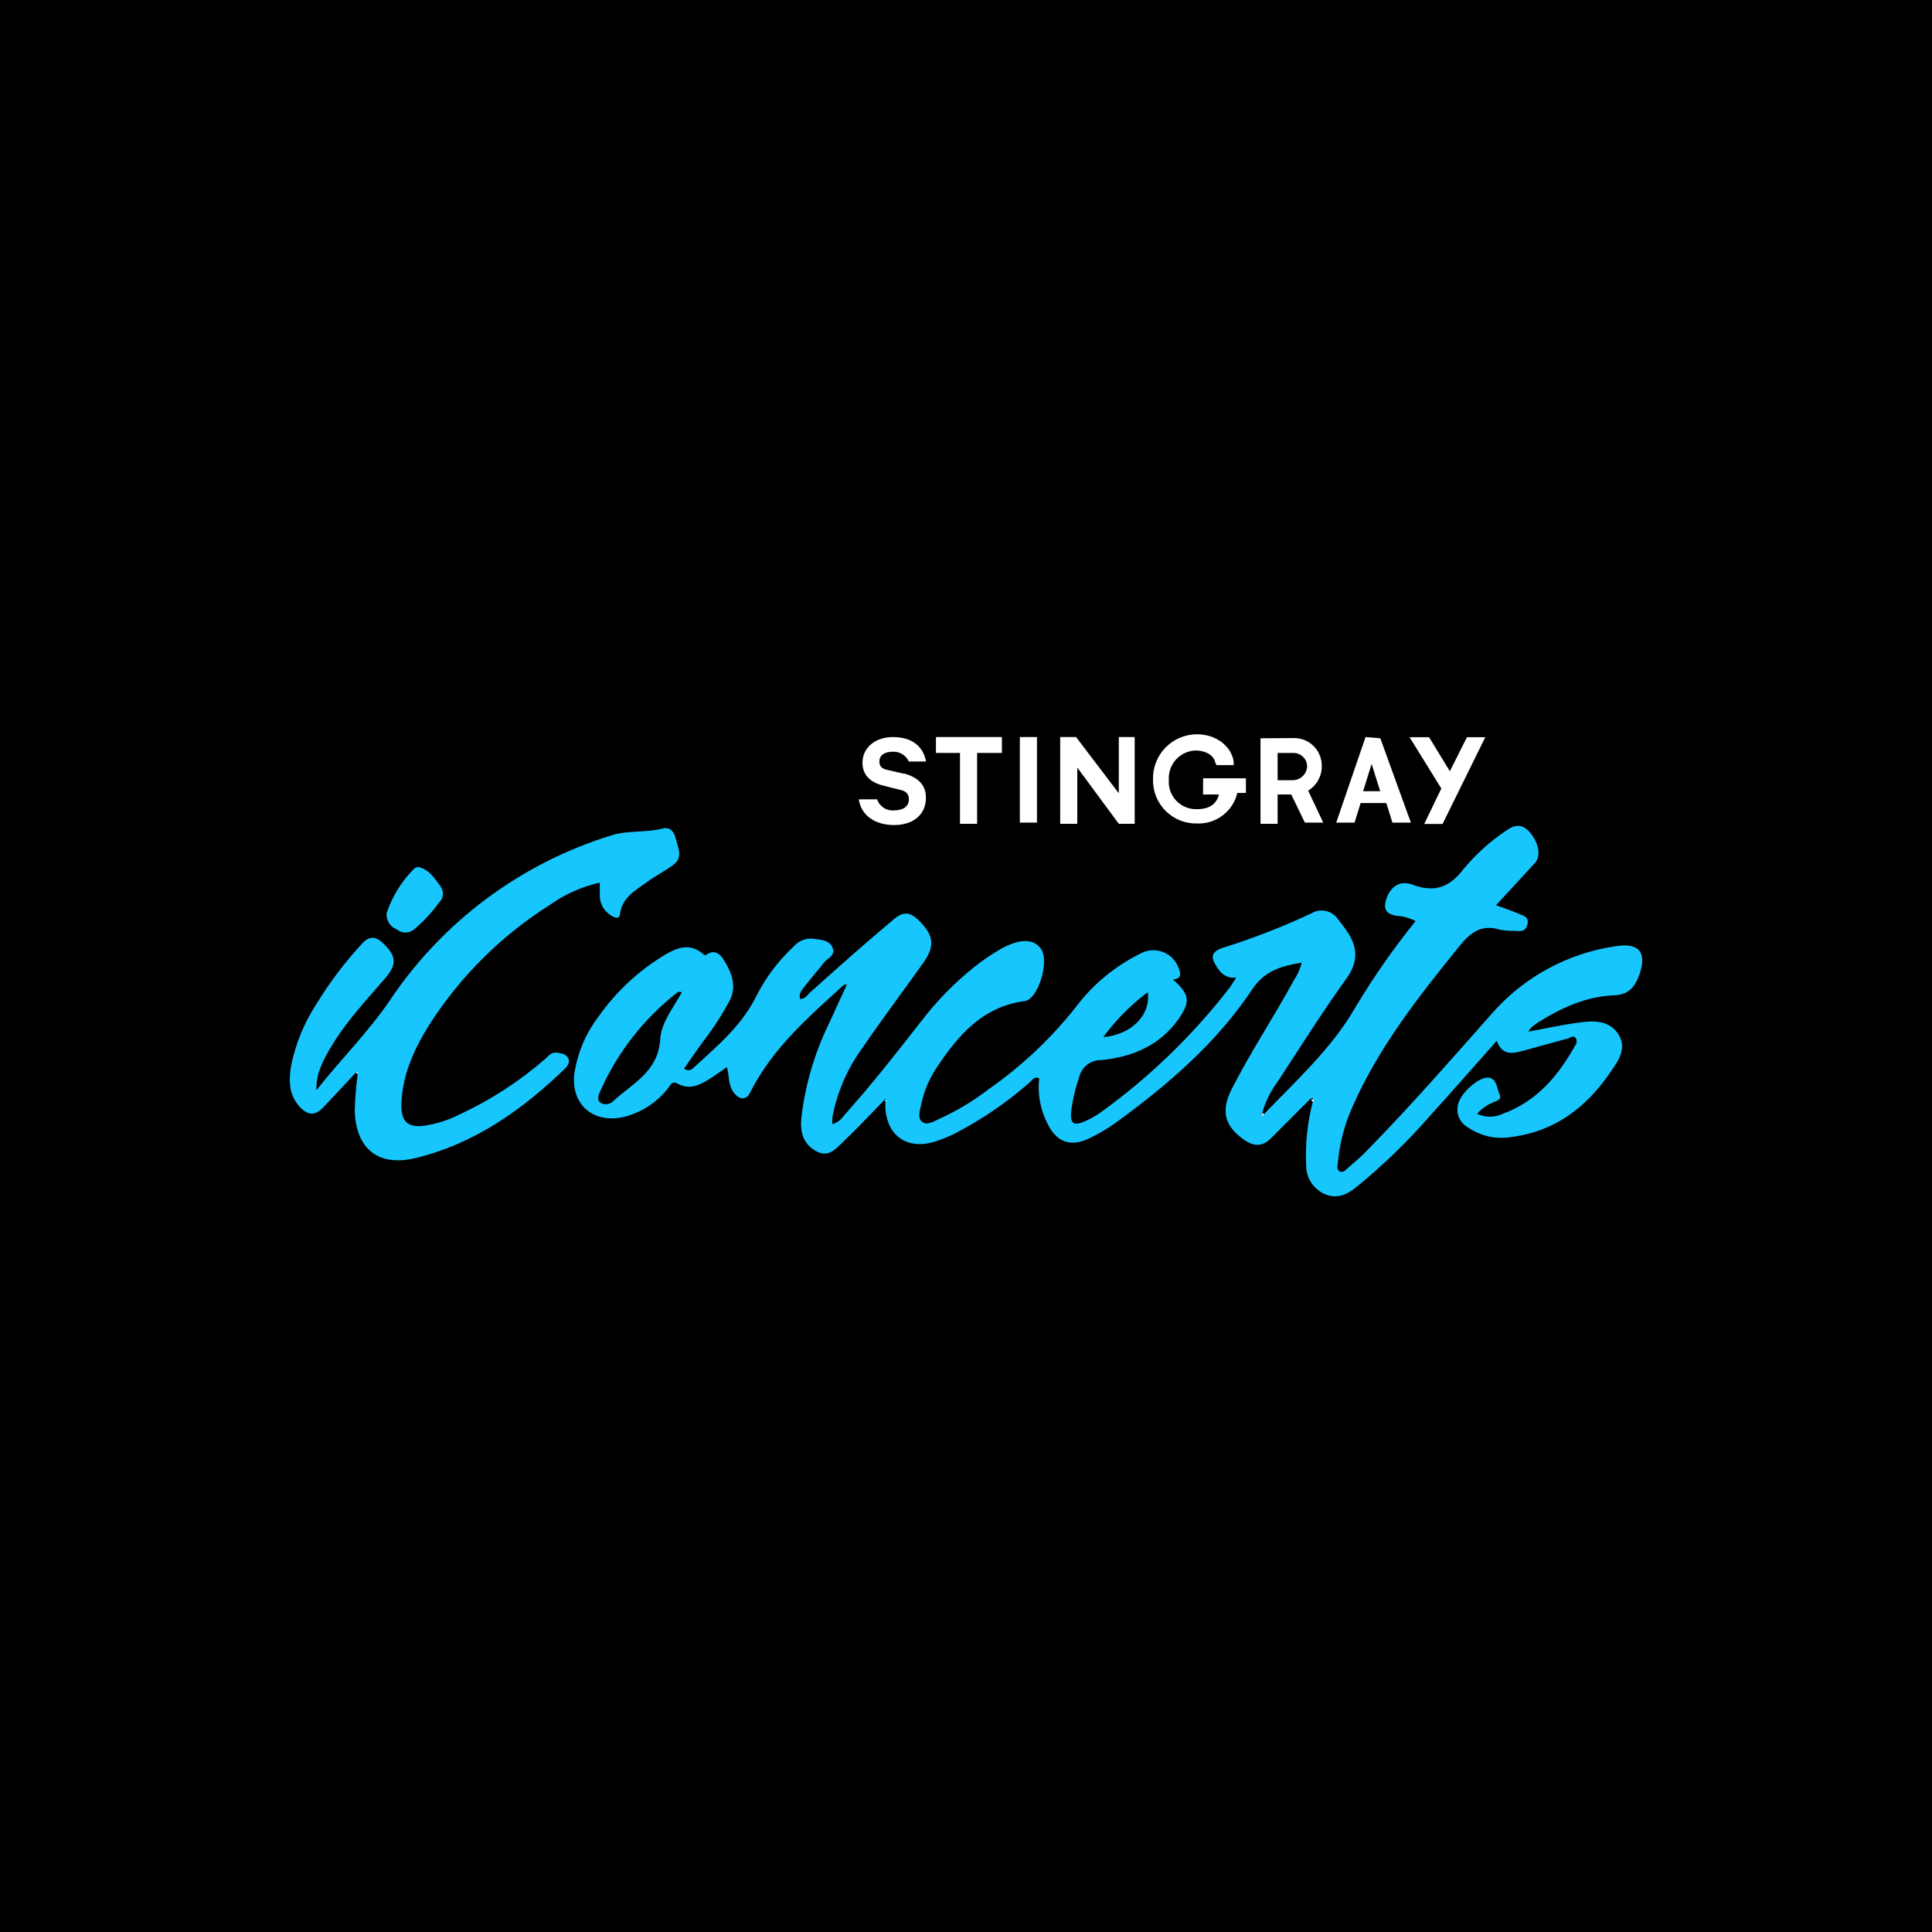
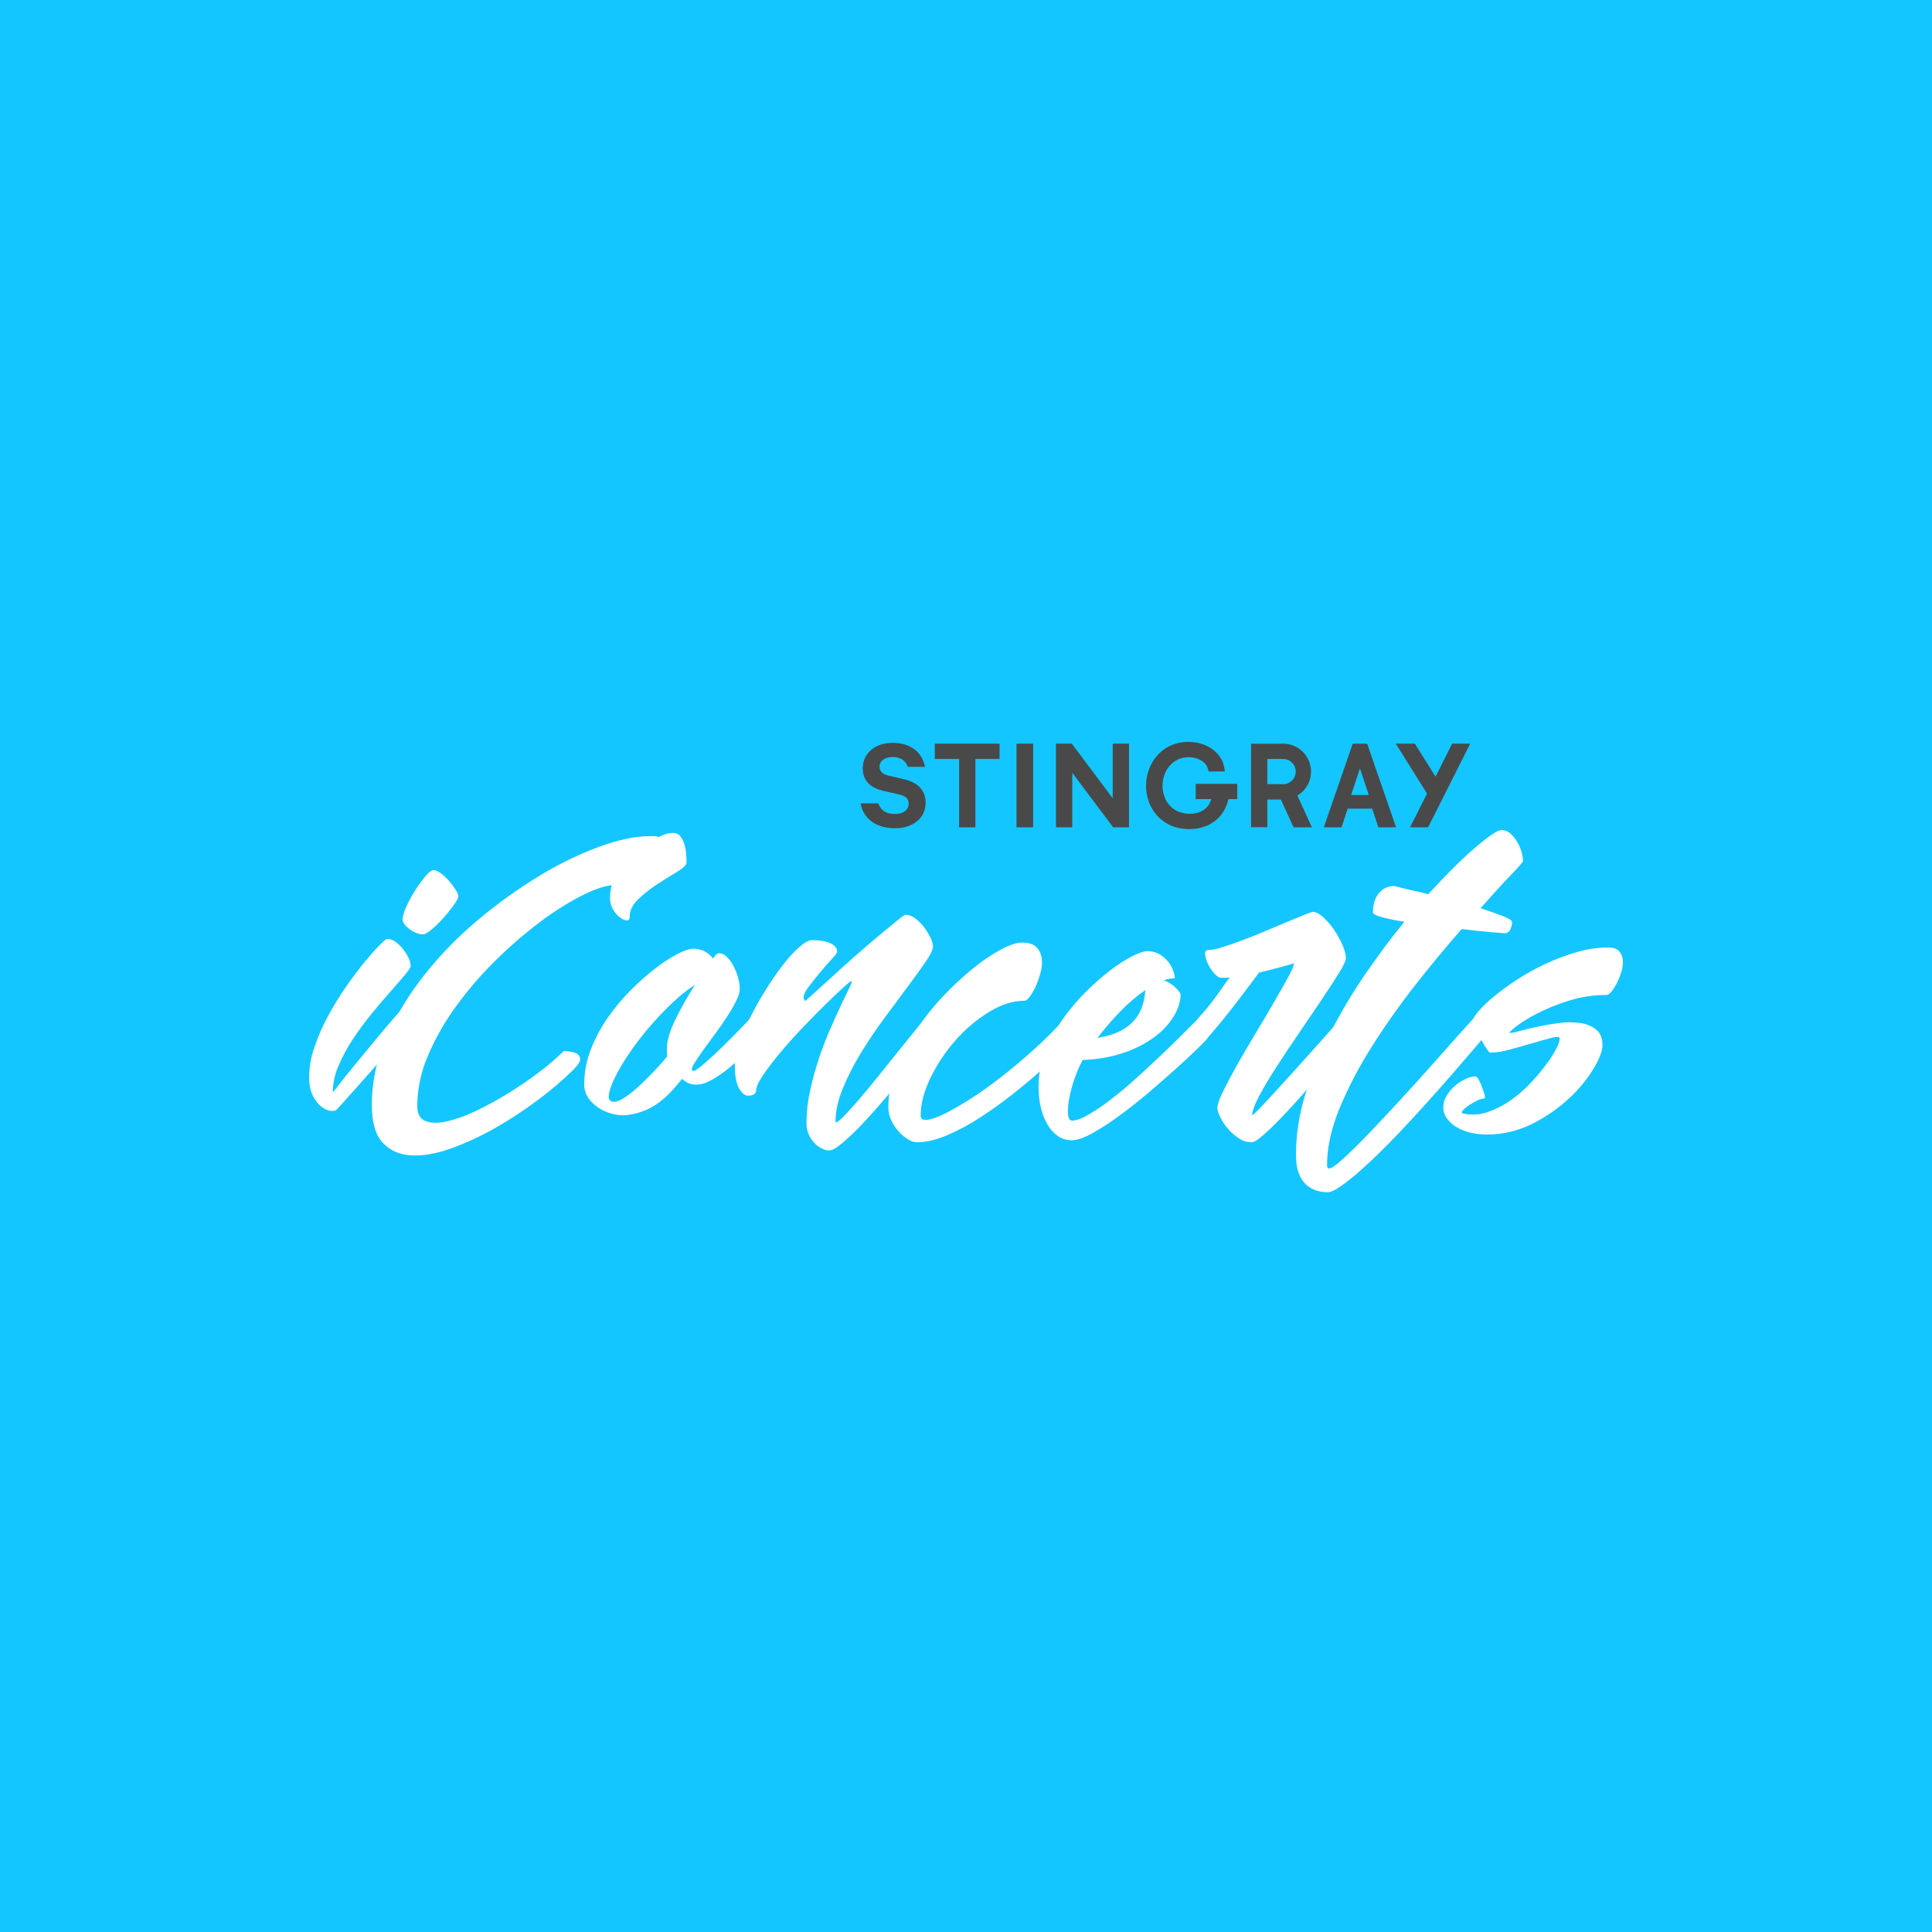
- <svg xmlns="http://www.w3.org/2000/svg" viewBox="0 0 283.46 283.46">
-   <defs>
-     <style>.cls-1{fill:#18c6fe;}.cls-2{fill:#fefdfc;}.cls-3{fill:#fff;}</style>
-   </defs>
-   <g id="Layer_2" data-name="Layer 2">
-     <g id="Other_music" data-name="Other music">
-       <g id="stingrayiconcerts">
-         <rect width="283.46" height="283.46" />
-         <g id="logo">
-           <g id="g210">
-             <path id="path172" class="cls-1" d="M185.45,163.47c4.78-5,10-9.68,13.48-15.79a111.47,111.47,0,0,1,8.76-12.54,7.1,7.1,0,0,0-2.92-.79c-1.62-.32-1.8-1.23-1.33-2.56.63-1.76,2-2.66,3.78-2,3.15,1.18,5.39.48,7.45-2.22a29.47,29.47,0,0,1,6.35-5.73c1.15-.83,2.21-1,3.29.12,1.4,1.52,1.87,3.56.91,4.64-1.82,2-3.69,4-5.73,6.21,1.24.46,2.28.8,3.28,1.23.71.3,1.65.47,1.32,1.64-.26,1-1,1-1.78.89a10.15,10.15,0,0,1-2.22-.16c-2.65-.82-4.26.3-5.93,2.36-5.95,7.35-11.79,14.74-15.66,23.46a25.59,25.59,0,0,0-2.18,8.05c0,.53-.34,1.22.19,1.56s1-.27,1.41-.62c1-.85,2-1.71,2.87-2.65,6.31-6.44,12.22-13.23,18.22-20a29.83,29.83,0,0,1,18.16-9.76c3.36-.52,4.49,1,3.34,4.23-.66,1.83-1.6,2.95-3.84,3-4,.17-7.67,1.87-11.07,4a9.72,9.72,0,0,0-1,.78,1.94,1.94,0,0,0-.34.54c2.48-.45,4.84-1,7.22-1.3,2.19-.33,4.55-.45,5.93,1.63s0,4-1.15,5.64c-3.5,5.14-8.13,8.67-14.48,9.48a8.65,8.65,0,0,1-6.39-1.39,3,3,0,0,1-1.29-3.89c.65-1.59,3.16-3.66,4.36-3.41s1.12,1.5,1.52,2.35-.31,1-.88,1.26a5.89,5.89,0,0,0-2.37,1.69,4.37,4.37,0,0,0,3.74,0c4.95-1.8,8.13-5.52,10.62-10a1,1,0,0,0,.14-1.06c-.32-.53-.78-.15-1.16,0-2.16.57-4.31,1.18-6.46,1.77-1.62.44-3.22.83-4-1.43-3.37,3.78-6.59,7.47-9.88,11.1a87.83,87.83,0,0,1-10.84,10.46c-1.43,1.12-2.89,1.69-4.65.88a4.56,4.56,0,0,1-2.6-4.19,31,31,0,0,1,1-9.4c0-.15,0-.3,0-.45l-.4.13-5.78,5.79c-1.29,1.3-2.59,1.17-4,.16-2.81-2-3.35-4.21-1.76-7.36,2.77-5.48,6.2-10.59,9.14-16a8.07,8.07,0,0,0,1.15-2.59c-2.95.51-5.42,1.15-7.24,3.89-5.25,7.9-12.36,14-20,19.57a25.37,25.37,0,0,1-4,2.36c-2.63,1.26-4.71.53-6-2.07a11.75,11.75,0,0,1-1.28-6.79c-.79-.31-1.06.35-1.44.66a55.24,55.24,0,0,1-10.88,7.43,20.29,20.29,0,0,1-3.1,1.25c-4,1.2-7-.94-7.16-5.19,0-.36.14-.75-.22-1,.11.15.21.14.27,0a.51.51,0,0,0,0-.17l-.21.24c-1.94,2-3.82,4-5.84,5.94-1.11,1-2.2,2.62-4.14,1.55s-2.34-2.78-2.19-4.77A42.87,42.87,0,0,1,121.71,150c.82-1.84,1.68-3.65,2.54-5.52-.25,0-.33-.08-.35-.06-5.23,4.75-10.59,9.38-13.83,15.86-.57,1.15-1.57,1.16-2.42,0s-.62-2.38-1-3.73c-.8.56-1.52,1.09-2.28,1.58-1.54,1-3.1,1.88-5,.84-.82-.46-1.07.38-1.43.79a11.9,11.9,0,0,1-6.46,4.13c-4.51,1-7.78-1.91-7.2-6.43a18.3,18.3,0,0,1,3.53-8.3A32.17,32.17,0,0,1,97.71,140c1.73-1,3.53-1.62,5.35-.11.13.12.38.31.44.27,1.5-1.08,2.28-.05,2.93,1.07,1,1.71,1.61,3.51.68,5.47a41.13,41.13,0,0,1-3.94,6.09c-.94,1.3-1.86,2.63-2.81,4,.88.58,1.33-.07,1.78-.48,3.3-3,6.67-5.89,8.74-10a25.94,25.94,0,0,1,5.55-7.42,3.3,3.3,0,0,1,2.81-1.17c1.1.16,2.41.14,2.91,1.31s-.77,1.55-1.3,2.24c-.91,1.19-1.91,2.3-2.81,3.48-.39.51-.91,1-.64,1.83.75,0,1.07-.62,1.49-1,4.08-3.65,8.15-7.29,12.35-10.79,1.4-1.15,2.4-.89,3.53.22,2.26,2.23,2.46,3.77.65,6.32-2.91,4.1-5.95,8.11-8.78,12.27a25.22,25.22,0,0,0-4.48,10.13c-.06.36,0,.73-.08,1.2,1.09-.22,1.57-1.07,2.15-1.72,3.81-4.26,7.33-8.77,10.85-13.27a46.06,46.06,0,0,1,7.92-8.11,32.71,32.71,0,0,1,3.68-2.51c2.88-1.66,5-1.64,6.07-.08s0,5.86-1.6,7.24a1.59,1.59,0,0,1-.81.4c-6.15.8-9.76,5-12.9,9.74a15.23,15.23,0,0,0-2.29,5.46c-.16.82-.59,1.86.11,2.48s1.65,0,2.42-.34a36.84,36.84,0,0,0,7.48-4.49,60,60,0,0,0,12.57-11.83,26.55,26.55,0,0,1,9.49-7.94,3.94,3.94,0,0,1,5.71,2.07c.37.89.39,1.57-.83,1.69,2.43,2.14,2.63,3.21.8,5.81-2.74,3.88-6.78,5.55-11.3,6a3.26,3.26,0,0,0-3.28,2.56,24.75,24.75,0,0,0-1.17,5.06c-.15,1.69.39,2.07,1.93,1.4a12.26,12.26,0,0,0,2.43-1.35,91.64,91.64,0,0,0,18.93-18.33c.29-.39.53-.81.94-1.44a2.63,2.63,0,0,1-2.51-1.08c-1.48-2-1.26-2.81,1.08-3.46A101.44,101.44,0,0,0,192.41,134a2.9,2.9,0,0,1,3.91.89c.34.44.7.87,1,1.31,1.82,2.42,2.16,4.7.2,7.41-3.51,4.88-6.73,10-10,15a13.84,13.84,0,0,0-2.31,4.64c0,.14-.14.38-.1.41.21.15.25-.07.31-.2Zm-85.4-17.91c-.37,0-.53-.1-.6,0A37.62,37.62,0,0,0,88.11,160c-.23.55-.69,1.36.09,1.85a1.57,1.57,0,0,0,1.89-.4c2.79-2.53,6.47-4.27,6.77-8.9C97,150,98.78,147.91,100.05,145.56Zm61.81,6.61c4.19-.36,7-3.28,6.54-6.6A31.74,31.74,0,0,0,161.86,152.17Z" />
-             <path id="path174" class="cls-1" d="M52.21,157.37l-4.68,5c-1.27,1.35-2.31,1.36-3.57,0-1.59-1.73-1.61-3.85-1.25-6a26.1,26.1,0,0,1,3.72-9.07,56.45,56.45,0,0,1,6.73-8.89c1.07-1.15,2-1,3-.06,2,1.87,2.13,3.13.35,5.18-2.76,3.2-5.66,6.28-7.85,9.92-1.2,2-2.32,4-2.23,6.5,3.5-4.44,7.51-8.42,10.7-13.07a60.55,60.55,0,0,1,32.62-24.33c2.46-.77,5-.34,7.52-1,1.06-.27,1.66.55,1.86,1.43.3,1.32,1.18,2.8-.35,3.92-1.2.88-2.54,1.56-3.74,2.43-1.73,1.27-3.76,2.28-4.08,4.79-.09.75-.69.57-1.14.29A3.41,3.41,0,0,1,88,131.6c0-.67,0-1.34,0-2.1a20.2,20.2,0,0,0-7.33,3.27,57.19,57.19,0,0,0-17.79,17.75c-2.21,3.56-3.9,7.34-4,11.65,0,2.38.95,3.3,3.32,3a16.52,16.52,0,0,0,5.12-1.61A53.39,53.39,0,0,0,80,155.36c.5-.44.89-1.05,1.72-.91.62.11,1.26.14,1.62.75s-.06,1.22-.49,1.63c-6.29,6.06-13.28,11-21.93,13.09-5.43,1.29-8.7-1.38-8.87-6.94a48.94,48.94,0,0,1,.43-5.38l.06-.42Z" />
-             <path id="path190" class="cls-1" d="M56.74,133.94a16.68,16.68,0,0,1,4-6.47.9.9,0,0,1,.66-.26c1.59.36,2.36,1.66,3.24,2.85a1.78,1.78,0,0,1-.22,2.36,22.67,22.67,0,0,1-3.65,3.93,2,2,0,0,1-2.57,0,2.31,2.31,0,0,1-1.47-2.42Z" />
-             <path id="path198" class="cls-2" d="M129.82,161.53l.21-.24c0,.05,0,.12,0,.17s-.15.18-.26,0Z" />
-             <path id="path200" class="cls-2" d="M192.33,161.39l.4-.13c0,.15,0,.3,0,.45Z" />
-             <path id="path202" class="cls-2" d="M185.45,163.47c-.06.13-.1.35-.31.2,0,0,.07-.27.1-.41Z" />
-             <path id="path204" class="cls-2" d="M52.21,157.37l.31-.19-.06.42A2.73,2.73,0,0,1,52.21,157.37Z" />
-           </g>
-           <path id="path82" class="cls-3" d="M140.85,110.47v10.4h2.51v-10.4H147v-2.33h-9.68v2.33Z" />
-           <path id="path84" class="cls-3" d="M149.63,108.14h2.51v12.55h-2.51Z" />
-           <path id="path86" class="cls-3" d="M164.15,108.14v8.25l-6.27-8.25h-2.33v12.73h2.51v-8.25l6.09,8.25h2.33V108.14Z" />
-           <path id="path88" class="cls-3" d="M176.51,116.57h2.33c-.36,1.43-1.43,2.15-3.22,2.15a4,4,0,0,1-4.13-4.31,4.06,4.06,0,0,1,3.95-4.3c1.43,0,2.69.72,2.87,1.8l.17.35H181v-.53c-.35-2.33-2.68-4-5.37-4a6.46,6.46,0,0,0-6.46,6.64,6.31,6.31,0,0,0,6.46,6.45,5.84,5.84,0,0,0,5.91-4.48h1.26v-2.15h-6.28Z" />
-           <path id="path90" class="cls-3" d="M212.72,113.16l-3.05-5h-2.86l4.66,7.53-2.51,5.2h2.69l6.27-12.73h-2.69Z" />
-           <path id="path92" class="cls-3" d="M184.94,108.32v12.55h2.51v-4.3h2l2,4.12h2.69L191.93,116a4.15,4.15,0,0,0,2-3.59,4.05,4.05,0,0,0-4.12-4.12Zm2.51,2.15h2.33a2,2,0,0,1,2,2,2.13,2.13,0,0,1-2,2h-2.33Z" />
-           <path id="path94" class="cls-3" d="M200.35,108.14l-4.3,12.55h2.69l.89-2.87h3.77l.89,2.87H207l-4.48-12.37Zm.89,3.94,1.26,4H200Z" />
-           <path id="path96" class="cls-3" d="M132.61,113.52l-2.33-.54c-.9-.18-1.26-.54-1.26-1.25,0-.9.72-1.44,2-1.44a2.47,2.47,0,0,1,2.33,1.44h2.51c-.36-2.15-2-3.59-4.84-3.59-2.68,0-4.48,1.62-4.48,3.77,0,2,1.44,3,3.23,3.4l2.15.54c1.08.18,1.43.72,1.43,1.43,0,1.08-.89,1.62-2.15,1.62a2.4,2.4,0,0,1-2.51-1.62H126c.35,2.33,2.33,3.77,5.19,3.77,2.69,0,4.66-1.44,4.66-4,0-2-1.25-3-3.22-3.58" />
-         </g>
-       </g>
-     </g>
-   </g>
+ <svg xmlns="http://www.w3.org/2000/svg" width="250" height="250" viewBox="0 0 250 250" fill="none">
+   <rect width="250" height="250" fill="#14C6FF" />
+   <path d="M120.96 98.211H124.11V107.054H126.217V98.211H129.344V96.229H120.96V98.211Z" fill="#494949" />
+   <path d="M133.686 96.229H131.534V107.054H133.686V96.229Z" fill="#494949" />
+   <path d="M143.987 103.299L138.694 96.229H136.642V107.054H138.751V100.002L144.044 107.054H146.094V96.229H143.987V103.299Z" fill="#494949" />
+   <path d="M154.725 103.405H156.742C156.393 104.614 155.382 105.303 153.948 105.303C151.529 105.303 150.428 103.42 150.428 101.673C150.428 99.882 151.617 97.981 153.818 97.981C155.062 97.981 156.089 98.615 156.317 99.523L156.397 99.827H158.493L158.423 99.363C158.127 97.414 156.178 96 153.79 96C150.219 96 148.293 98.929 148.293 101.686C148.293 104.468 150.219 107.282 153.903 107.282C156.5 107.282 158.429 105.8 158.958 103.405H160.102V101.424H154.725V103.405Z" fill="#494949" />
+   <path d="M187.905 96.229L185.757 100.493L183.083 96.229H180.614L184.658 102.693L182.461 107.053H184.797L190.241 96.229H187.905Z" fill="#494949" />
+   <path d="M167.883 102.947C168.56 102.543 169.087 101.929 169.382 101.199C169.678 100.468 169.726 99.661 169.52 98.9C169.314 98.139 168.865 97.466 168.242 96.985C167.618 96.503 166.854 96.238 166.066 96.231H161.885V107.039H163.989V103.461H165.741L167.384 107.056H169.758L167.883 102.947ZM166.063 101.476H163.989V98.211H166.045C166.475 98.214 166.886 98.386 167.189 98.69C167.493 98.994 167.664 99.405 167.667 99.835C167.669 100.264 167.502 100.677 167.202 100.985C166.901 101.292 166.492 101.468 166.063 101.476Z" fill="#494949" />
+   <path d="M176.941 96.322L176.91 96.231H175.041L171.3 107.056H173.593L174.394 104.64H177.561L178.362 107.056H180.654L176.941 96.322ZM174.838 102.867L175.976 99.426L177.117 102.867H174.838Z" fill="#494949" />
+   <path d="M116.97 100.832L115.02 100.379C114.216 100.188 113.816 99.822 113.816 99.21C113.816 98.443 114.496 97.957 115.506 97.957C116.621 97.957 117.232 98.514 117.475 99.229H119.69C119.341 97.414 117.93 96.124 115.488 96.124C113.239 96.124 111.638 97.485 111.638 99.42C111.638 101.18 112.822 101.999 114.355 102.35L116.273 102.784C117.199 102.994 117.579 103.34 117.579 103.987C117.579 104.842 116.865 105.329 115.785 105.329C114.74 105.329 113.954 104.894 113.662 103.952H111.358C111.722 105.992 113.415 107.176 115.802 107.176C118.069 107.176 119.776 105.923 119.776 103.845C119.776 102.227 118.713 101.232 116.97 100.832Z" fill="#494949" />
+   <path d="M43.059 141.316C43.059 141.38 43.314 141.077 43.824 140.408C44.333 139.738 45.034 138.862 45.927 137.779C46.819 136.696 47.838 135.461 48.986 134.075C50.133 132.688 51.359 131.278 52.666 129.845C52.762 129.749 52.913 129.765 53.12 129.892C53.345 130.039 53.533 130.235 53.67 130.466C53.831 130.728 53.937 131.021 53.98 131.326C54.005 131.48 53.994 131.638 53.948 131.787C53.903 131.936 53.824 132.073 53.718 132.187C53.59 132.346 53.255 132.729 52.714 133.334C52.172 133.939 51.534 134.656 50.802 135.485C50.069 136.314 49.28 137.198 48.436 138.137C47.591 139.078 46.819 139.946 46.118 140.742C45.417 141.539 44.827 142.2 44.349 142.726C43.871 143.252 43.617 143.53 43.585 143.562C43.518 143.628 43.436 143.677 43.346 143.706C43.173 143.746 42.997 143.762 42.82 143.753C42.596 143.727 42.377 143.662 42.175 143.562C41.824 143.401 41.507 143.174 41.243 142.893C40.877 142.503 40.585 142.049 40.382 141.555C40.127 140.981 39.999 140.248 40 139.356C40.019 138.036 40.253 136.729 40.693 135.485C41.166 134.09 41.757 132.739 42.462 131.446C43.171 130.136 43.953 128.868 44.803 127.646C45.648 126.435 46.444 125.376 47.193 124.468C47.942 123.559 48.587 122.834 49.129 122.293C49.671 121.751 49.989 121.48 50.085 121.48C50.474 121.494 50.85 121.627 51.16 121.863C51.532 122.123 51.862 122.437 52.14 122.795C52.42 123.15 52.66 123.535 52.857 123.942C53.027 124.259 53.125 124.61 53.144 124.969C53.144 125.16 52.897 125.551 52.403 126.14C51.909 126.73 51.287 127.447 50.539 128.291C49.79 129.136 48.977 130.092 48.101 131.159C47.233 132.216 46.419 133.317 45.664 134.457C44.935 135.551 44.311 136.711 43.8 137.922C43.329 138.993 43.077 140.146 43.059 141.316ZM56.107 112.59C56.362 112.59 56.673 112.726 57.039 112.996C57.424 113.284 57.776 113.613 58.091 113.976C58.408 114.335 58.696 114.719 58.951 115.123C59.19 115.506 59.31 115.793 59.31 115.984C59.31 116.175 59.118 116.541 58.736 117.083C58.322 117.665 57.875 118.224 57.398 118.756C56.925 119.293 56.413 119.797 55.868 120.261C55.358 120.692 54.976 120.907 54.721 120.907C54.425 120.898 54.133 120.833 53.861 120.716C53.554 120.595 53.265 120.434 53.001 120.238C52.759 120.06 52.542 119.851 52.355 119.616C52.2 119.444 52.108 119.226 52.093 118.995C52.093 118.613 52.252 118.063 52.57 117.346C52.899 116.609 53.283 115.898 53.718 115.219C54.121 114.576 54.568 113.961 55.056 113.379C55.502 112.853 55.852 112.59 56.107 112.59Z" fill="white" />
+   <path d="M87.04 107.775C87.225 107.765 87.41 107.798 87.58 107.871C87.75 107.945 87.901 108.057 88.02 108.199C88.261 108.506 88.441 108.857 88.549 109.232C88.673 109.637 88.752 110.054 88.788 110.476C88.823 110.9 88.84 111.271 88.841 111.589C88.841 111.906 88.461 112.295 87.702 112.754C86.942 113.213 86.095 113.743 85.16 114.343C84.251 114.922 83.4 115.587 82.618 116.328C81.858 117.053 81.479 117.803 81.479 118.579C81.479 118.862 81.426 119.021 81.32 119.056C81.236 119.087 81.146 119.105 81.056 119.109C80.876 119.084 80.705 119.021 80.552 118.924C80.298 118.782 80.066 118.603 79.864 118.394C79.608 118.128 79.393 117.824 79.228 117.494C79.023 117.074 78.923 116.61 78.937 116.143C78.936 115.877 78.954 115.612 78.99 115.349C79.029 115.081 79.082 114.816 79.149 114.555C78.09 114.66 76.722 115.146 75.045 116.011C73.188 116.991 71.416 118.124 69.749 119.4C67.783 120.892 65.916 122.511 64.161 124.246C62.307 126.062 60.607 128.028 59.077 130.125C57.608 132.122 56.373 134.281 55.396 136.56C54.491 138.622 54.014 140.847 53.993 143.1C53.993 144.124 54.346 144.777 55.052 145.059C55.758 145.342 56.676 145.36 57.806 145.112C59.125 144.798 60.404 144.336 61.619 143.736C63.064 143.047 64.47 142.278 65.829 141.432C67.224 140.567 68.548 139.658 69.802 138.704C70.911 137.875 71.963 136.973 72.953 136.003C73.492 136.016 74.027 136.105 74.541 136.268C74.685 136.337 74.809 136.441 74.901 136.571C74.994 136.7 75.052 136.851 75.071 137.009C75.106 137.327 74.806 137.804 74.171 138.439C72.784 139.8 71.307 141.065 69.749 142.226C67.984 143.561 66.135 144.782 64.214 145.88C62.372 146.946 60.44 147.85 58.441 148.581C56.535 149.27 54.814 149.579 53.278 149.508C51.742 149.437 50.498 148.899 49.544 147.893C48.591 146.887 48.114 145.236 48.114 142.941C48.125 139.926 48.775 136.948 50.021 134.203C51.328 131.284 53.001 128.543 54.999 126.047C57.078 123.438 59.42 121.051 61.99 118.924C64.472 116.845 67.111 114.959 69.881 113.283C72.323 111.794 74.904 110.543 77.587 109.55C80.076 108.649 82.238 108.199 84.074 108.199H84.657C84.856 108.197 85.054 108.233 85.24 108.305C85.945 107.952 86.546 107.776 87.04 107.775Z" fill="white" />
+   <path d="M97.049 131.819C97.154 131.713 97.322 131.732 97.552 131.872C97.802 132.037 98.003 132.266 98.134 132.534C98.295 132.841 98.403 133.172 98.452 133.514C98.479 133.685 98.467 133.859 98.417 134.025C98.366 134.19 98.279 134.341 98.161 134.468C97.666 135.033 97.083 135.651 96.413 136.321C95.741 136.993 95.034 137.63 94.295 138.228C93.606 138.792 92.871 139.297 92.097 139.737C91.373 140.143 90.728 140.346 90.164 140.346C89.793 140.362 89.422 140.299 89.078 140.161C88.78 140.015 88.503 139.828 88.257 139.605C87.692 140.311 87.171 140.912 86.695 141.405C86.24 141.881 85.744 142.315 85.212 142.703C84.708 143.069 84.167 143.38 83.597 143.63C82.967 143.896 82.31 144.092 81.637 144.212C80.965 144.354 80.27 144.354 79.598 144.212C78.906 144.083 78.243 143.832 77.639 143.471C77.07 143.131 76.575 142.681 76.182 142.147C75.791 141.609 75.586 140.958 75.6 140.293C75.602 138.762 75.889 137.244 76.447 135.818C77.01 134.357 77.748 132.97 78.645 131.687C79.535 130.41 80.537 129.214 81.637 128.112C82.641 127.098 83.711 126.151 84.841 125.279C85.738 124.578 86.695 123.957 87.701 123.425C88.566 122.984 89.228 122.763 89.687 122.763C90.223 122.748 90.753 122.876 91.223 123.134C91.629 123.366 91.987 123.671 92.282 124.034C92.529 123.576 92.794 123.346 93.076 123.346C93.441 123.367 93.782 123.528 94.03 123.796C94.371 124.128 94.657 124.512 94.877 124.935C95.133 125.415 95.337 125.921 95.486 126.444C95.639 126.951 95.719 127.477 95.725 128.006C95.725 128.395 95.566 128.907 95.248 129.542C94.897 130.234 94.508 130.906 94.083 131.555C93.624 132.261 93.12 132.985 92.573 133.726C92.026 134.468 91.522 135.156 91.064 135.792C90.605 136.427 90.225 136.983 89.925 137.46C89.625 137.936 89.493 138.245 89.528 138.386C89.563 138.704 89.863 138.642 90.429 138.201C90.993 137.76 91.672 137.169 92.468 136.427C93.262 135.686 94.083 134.882 94.93 134.017C95.778 133.153 96.484 132.42 97.049 131.819ZM79.466 142.57C79.818 142.57 80.277 142.385 80.843 142.014C81.48 141.586 82.082 141.108 82.643 140.584C83.279 140.002 83.923 139.366 84.576 138.678C85.229 137.989 85.821 137.327 86.351 136.692C86.315 136.518 86.298 136.34 86.298 136.162V135.633C86.298 134.679 86.659 133.452 87.383 131.952C88.142 130.389 89 128.877 89.952 127.424C88.889 128.111 87.896 128.9 86.986 129.78C85.944 130.77 84.954 131.813 84.02 132.905C83.092 133.985 82.225 135.117 81.425 136.295C80.737 137.293 80.117 138.336 79.572 139.419C79.112 140.355 78.848 141.114 78.777 141.697C78.706 142.279 78.936 142.57 79.466 142.57Z" fill="white" />
+   <path d="M105.099 121.651C106.053 121.651 106.829 121.784 107.43 122.048C108.029 122.313 108.33 122.675 108.33 123.134C108.33 123.275 108.1 123.593 107.641 124.087C107.182 124.582 106.688 125.147 106.158 125.782C105.629 126.418 105.134 127.035 104.675 127.636C104.216 128.236 103.987 128.713 103.987 129.066C103.996 129.175 104.023 129.283 104.067 129.383C104.12 129.525 104.199 129.542 104.305 129.436C104.34 129.401 104.666 129.11 105.285 128.563C105.902 128.016 106.661 127.327 107.562 126.497C108.462 125.668 109.451 124.776 110.528 123.822C111.604 122.869 112.619 121.995 113.573 121.201C114.526 120.407 115.338 119.736 116.009 119.188C116.679 118.642 117.068 118.368 117.174 118.368C117.617 118.387 118.043 118.545 118.392 118.818C118.826 119.128 119.21 119.503 119.531 119.93C119.854 120.353 120.138 120.805 120.378 121.28C120.579 121.638 120.697 122.036 120.723 122.445C120.723 122.869 120.414 123.531 119.796 124.431C119.178 125.332 118.401 126.409 117.465 127.662C116.529 128.916 115.514 130.284 114.42 131.766C113.325 133.249 112.31 134.759 111.375 136.295C110.477 137.757 109.697 139.289 109.045 140.876C108.427 142.394 108.118 143.807 108.118 145.112C108.118 145.36 108.383 145.227 108.912 144.715C109.442 144.204 110.104 143.489 110.898 142.57C111.693 141.653 112.567 140.602 113.52 139.419C114.473 138.237 115.374 137.116 116.221 136.056C117.068 134.997 117.819 134.07 118.472 133.276C119.125 132.481 119.539 131.996 119.716 131.819C119.857 131.643 120.042 131.634 120.272 131.793C120.519 131.972 120.719 132.208 120.855 132.481C121.017 132.794 121.116 133.136 121.146 133.488C121.169 133.652 121.157 133.82 121.112 133.979C121.066 134.139 120.988 134.287 120.881 134.415C120.704 134.626 120.298 135.138 119.663 135.95C119.028 136.763 118.269 137.698 117.386 138.757C116.503 139.816 115.55 140.946 114.526 142.147C113.502 143.347 112.522 144.442 111.587 145.43C110.777 146.298 109.92 147.121 109.018 147.893C108.241 148.546 107.659 148.872 107.271 148.873C106.986 148.855 106.707 148.783 106.45 148.661C106.096 148.508 105.774 148.293 105.496 148.025C105.168 147.704 104.899 147.328 104.702 146.913C104.46 146.4 104.343 145.838 104.358 145.271C104.365 143.864 104.525 142.461 104.834 141.088C105.145 139.664 105.534 138.258 106 136.877C106.458 135.518 106.952 134.238 107.482 133.038C108.012 131.838 108.489 130.787 108.912 129.886C109.336 128.986 109.68 128.271 109.945 127.742C110.21 127.212 110.289 126.947 110.183 126.947C110.078 126.947 109.707 127.238 109.071 127.821C108.436 128.404 107.659 129.145 106.741 130.045C105.823 130.946 104.843 131.943 103.802 133.038C102.76 134.132 101.798 135.209 100.915 136.268C100.135 137.193 99.401 138.156 98.718 139.154C98.135 140.02 97.844 140.682 97.844 141.141C97.837 141.224 97.812 141.305 97.77 141.378C97.729 141.451 97.673 141.515 97.605 141.564C97.446 141.706 97.173 141.776 96.784 141.776C96.395 141.776 96.016 141.467 95.646 140.849C95.275 140.232 95.09 139.252 95.09 137.91C95.09 137.134 95.275 136.189 95.646 135.077C96.049 133.887 96.535 132.728 97.102 131.608C97.702 130.408 98.373 129.216 99.115 128.033C99.802 126.928 100.544 125.859 101.339 124.829C101.97 123.995 102.679 123.223 103.457 122.525C104.128 121.943 104.675 121.651 105.099 121.651Z" fill="white" />
+   <path d="M132.215 121.969C133.062 121.969 133.68 122.154 134.069 122.525C134.458 122.899 134.71 123.393 134.784 123.928C134.87 124.53 134.834 125.142 134.678 125.729C134.525 126.345 134.322 126.948 134.069 127.53C133.86 128.027 133.593 128.498 133.274 128.933C132.991 129.304 132.779 129.489 132.639 129.489C131.12 129.489 129.567 129.975 127.978 130.946C126.353 131.947 124.889 133.188 123.635 134.626C122.343 136.087 121.257 137.718 120.405 139.472C119.557 141.22 119.134 142.853 119.134 144.371C119.134 144.795 119.425 144.971 120.008 144.901C120.59 144.83 121.358 144.557 122.311 144.08C123.456 143.493 124.57 142.848 125.648 142.147C126.919 141.335 128.243 140.391 129.62 139.313C130.997 138.237 132.392 137.063 133.804 135.792C135.197 134.539 136.523 133.213 137.776 131.819C137.882 131.713 138.049 131.732 138.279 131.872C138.528 132.033 138.744 132.239 138.914 132.481C139.111 132.754 139.23 133.074 139.259 133.408C139.29 133.773 139.176 134.134 138.941 134.415C138.835 134.556 138.42 134.989 137.696 135.712C136.972 136.436 136.063 137.292 134.969 138.281C133.874 139.269 132.629 140.32 131.235 141.432C129.84 142.544 128.41 143.577 126.945 144.53C125.56 145.44 124.098 146.229 122.576 146.887C121.128 147.505 119.804 147.814 118.604 147.813C118.236 147.787 117.881 147.669 117.571 147.469C117.129 147.212 116.728 146.891 116.38 146.516C115.973 146.084 115.633 145.593 115.374 145.059C115.092 144.501 114.947 143.884 114.95 143.259C114.963 141.533 115.304 139.826 115.956 138.228C116.639 136.509 117.5 134.868 118.525 133.329C119.568 131.755 120.746 130.276 122.047 128.907C123.254 127.622 124.545 126.419 125.913 125.305C127.034 124.382 128.24 123.567 129.514 122.869C130.644 122.269 131.544 121.969 132.215 121.969Z" fill="white" />
+   <path d="M154.987 131.872C155.093 131.766 155.26 131.785 155.49 131.925C155.735 132.082 155.943 132.29 156.099 132.534C156.281 132.814 156.399 133.131 156.444 133.461C156.468 133.64 156.455 133.822 156.405 133.995C156.355 134.169 156.269 134.33 156.152 134.467C156.046 134.609 155.631 135.033 154.908 135.739C154.184 136.445 153.284 137.284 152.207 138.254C151.13 139.226 149.947 140.258 148.659 141.352C147.369 142.447 146.089 143.459 144.819 144.389C143.696 145.224 142.519 145.985 141.297 146.666C140.219 147.255 139.345 147.549 138.675 147.549C138.032 147.557 137.402 147.362 136.875 146.992C136.32 146.594 135.859 146.079 135.525 145.483C135.134 144.797 134.848 144.056 134.677 143.285C134.477 142.408 134.38 141.511 134.386 140.611C134.388 139.079 134.675 137.562 135.233 136.136C135.796 134.675 136.534 133.288 137.431 132.005C138.322 130.728 139.323 129.531 140.423 128.43C141.427 127.415 142.497 126.469 143.627 125.597C144.524 124.895 145.481 124.275 146.487 123.743C147.352 123.302 148.014 123.081 148.473 123.081C149.021 123.068 149.561 123.205 150.036 123.479C150.46 123.73 150.836 124.054 151.148 124.435C151.434 124.783 151.658 125.179 151.81 125.603C151.932 125.917 152.003 126.248 152.022 126.585C151.534 126.596 151.051 126.686 150.592 126.85C151.201 127.07 151.753 127.424 152.207 127.885C152.578 128.293 152.763 128.549 152.763 128.655C152.763 129.575 152.472 130.522 151.889 131.496C151.24 132.541 150.395 133.452 149.4 134.177C148.19 135.06 146.85 135.75 145.428 136.221C143.71 136.796 141.916 137.109 140.105 137.149C139.71 137.882 139.373 138.646 139.099 139.432C138.794 140.271 138.555 141.132 138.384 142.008C138.236 142.705 138.174 143.418 138.199 144.131C138.234 144.715 138.41 145.007 138.728 145.006C139.258 145.006 139.964 144.75 140.847 144.238C141.849 143.646 142.813 142.992 143.733 142.279C144.774 141.485 145.851 140.584 146.964 139.578C148.076 138.572 149.144 137.583 150.168 136.612C151.191 135.642 152.127 134.733 152.974 133.885L154.987 131.872ZM148.209 128.112C147.03 128.925 145.939 129.856 144.951 130.892C143.903 131.971 142.922 133.111 142.012 134.309C143.283 134.097 144.316 133.77 145.11 133.329C145.828 132.951 146.46 132.428 146.964 131.793C147.39 131.241 147.704 130.611 147.891 129.939C148.057 129.342 148.163 128.73 148.209 128.112Z" fill="white" />
+   <path d="M173.522 131.819C173.628 131.679 173.804 131.687 174.051 131.846C174.31 132.017 174.527 132.243 174.687 132.508C174.866 132.798 174.983 133.123 175.031 133.461C175.058 133.632 175.046 133.806 174.996 133.971C174.945 134.137 174.858 134.288 174.74 134.414C174.563 134.592 174.175 135.042 173.575 135.765C172.974 136.489 172.25 137.345 171.404 138.333C170.556 139.322 169.647 140.373 168.676 141.485C167.704 142.597 166.769 143.621 165.869 144.556C164.969 145.492 164.166 146.269 163.459 146.887C162.753 147.505 162.241 147.814 161.924 147.813C161.335 147.806 160.763 147.622 160.282 147.284C159.758 146.936 159.286 146.517 158.878 146.039C158.489 145.589 158.16 145.091 157.899 144.556C157.651 144.045 157.528 143.648 157.528 143.365C157.528 142.941 157.775 142.226 158.269 141.22C158.763 140.214 159.373 139.066 160.096 137.777C160.82 136.489 161.614 135.13 162.48 133.699C163.344 132.269 164.139 130.928 164.863 129.674C165.586 128.421 166.195 127.345 166.69 126.444C167.184 125.544 167.431 124.952 167.431 124.67C166.937 124.811 166.266 124.997 165.419 125.226C164.572 125.456 163.742 125.659 162.93 125.835C162.4 126.542 161.818 127.318 161.182 128.165C160.547 129.013 159.911 129.842 159.275 130.654C158.64 131.467 158.04 132.208 157.475 132.879C156.91 133.55 156.468 134.062 156.151 134.414C155.833 134.768 155.551 134.883 155.304 134.759C155.027 134.601 154.819 134.346 154.721 134.044C154.577 133.673 154.523 133.274 154.562 132.879C154.583 132.489 154.732 132.116 154.986 131.819C155.853 130.894 156.658 129.912 157.396 128.88C158.084 127.91 158.658 127.106 159.117 126.47C158.924 126.504 158.729 126.522 158.534 126.523H158.005C157.757 126.523 157.466 126.338 157.131 125.967C156.795 125.597 156.518 125.177 156.31 124.723C156.117 124.331 155.992 123.911 155.939 123.478C155.903 123.107 156.08 122.922 156.469 122.922C156.857 122.922 157.439 122.798 158.216 122.551C158.993 122.305 159.858 122.005 160.811 121.651C161.765 121.298 162.753 120.901 163.777 120.459C164.801 120.018 165.745 119.621 166.61 119.268C167.475 118.915 168.208 118.615 168.808 118.367C169.408 118.121 169.761 117.997 169.868 117.997C170.256 117.997 170.697 118.217 171.192 118.659C171.721 119.141 172.192 119.683 172.595 120.274C173.03 120.898 173.402 121.563 173.707 122.26C174.007 122.948 174.157 123.522 174.157 123.981C174.157 124.299 173.857 124.943 173.257 125.914C172.656 126.886 171.906 128.042 171.006 129.383C170.106 130.725 169.135 132.155 168.093 133.673C167.051 135.192 166.081 136.648 165.181 138.042C164.28 139.437 163.53 140.7 162.93 141.829C162.329 142.959 162.029 143.789 162.03 144.318C162.1 144.318 162.391 144.053 162.903 143.524C163.415 142.994 164.05 142.314 164.81 141.485C165.569 140.656 166.398 139.746 167.299 138.757C168.199 137.769 169.064 136.807 169.894 135.871C170.723 134.936 171.465 134.106 172.119 133.382C172.771 132.659 173.239 132.138 173.522 131.819Z" fill="white" />
+   <path d="M191.581 117.52C192.746 117.909 193.717 118.253 194.494 118.553C195.27 118.853 195.658 119.109 195.659 119.321C195.65 119.641 195.578 119.956 195.447 120.248C195.386 120.406 195.276 120.54 195.133 120.631C194.99 120.722 194.821 120.764 194.653 120.751C194.547 120.751 193.973 120.707 192.932 120.618C191.89 120.53 190.627 120.398 189.145 120.221C187.273 122.339 185.322 124.687 183.293 127.265C181.28 129.817 179.398 132.468 177.652 135.209C176.003 137.774 174.577 140.476 173.389 143.285C172.277 145.952 171.721 148.45 171.721 150.779C171.712 150.841 171.717 150.904 171.735 150.963C171.753 151.023 171.785 151.078 171.827 151.124C171.871 151.164 171.926 151.192 171.986 151.203C172.268 151.203 172.877 150.779 173.813 149.932C174.748 149.085 175.842 148.008 177.096 146.701C178.349 145.395 179.691 143.966 181.121 142.412C182.551 140.858 183.902 139.367 185.173 137.936C186.444 136.507 187.573 135.236 188.562 134.123C189.55 133.011 190.239 132.243 190.628 131.819C190.734 131.713 190.919 131.705 191.184 131.793C191.467 131.892 191.727 132.045 191.952 132.243C192.193 132.448 192.376 132.713 192.481 133.011C192.532 133.162 192.54 133.324 192.502 133.479C192.465 133.633 192.384 133.774 192.27 133.885C192.198 133.991 191.889 134.362 191.343 134.997C190.795 135.633 190.106 136.436 189.277 137.407C188.447 138.378 187.494 139.473 186.417 140.69C185.34 141.908 184.228 143.144 183.081 144.397C181.933 145.651 180.777 146.869 179.612 148.052C178.447 149.234 177.352 150.285 176.328 151.203C175.461 151.994 174.55 152.736 173.601 153.427C172.806 153.991 172.197 154.274 171.774 154.275C171.298 154.272 170.826 154.2 170.37 154.063C169.881 153.914 169.429 153.661 169.046 153.321C168.604 152.914 168.267 152.405 168.067 151.838C167.819 151.203 167.696 150.391 167.696 149.402C167.712 146.752 168.123 144.12 168.914 141.591C169.748 138.871 170.82 136.231 172.118 133.7C173.455 131.082 174.959 128.552 176.62 126.126C178.296 123.673 180 121.386 181.73 119.268C180.749 119.129 179.777 118.934 178.817 118.685C178.041 118.473 177.652 118.262 177.653 118.05C177.658 117.712 177.693 117.375 177.758 117.043C177.831 116.65 177.974 116.273 178.182 115.931C178.398 115.575 178.686 115.268 179.029 115.031C179.457 114.764 179.956 114.634 180.459 114.66C180.847 114.766 181.271 114.872 181.73 114.978C182.118 115.084 182.577 115.19 183.107 115.296C183.637 115.402 184.202 115.543 184.802 115.719C187.132 113.178 189.171 111.156 190.919 109.656C192.667 108.155 193.788 107.405 194.282 107.405C194.508 107.405 194.732 107.449 194.941 107.535C195.15 107.621 195.34 107.748 195.5 107.908C195.857 108.249 196.16 108.642 196.4 109.073C196.637 109.488 196.815 109.934 196.93 110.397C197.017 110.717 197.071 111.045 197.089 111.377C197.089 111.518 196.568 112.127 195.526 113.204C194.485 114.281 193.169 115.72 191.581 117.52Z" fill="white" />
+   <path d="M192.003 142.147C191.706 142.182 191.419 142.271 191.155 142.411C190.766 142.589 190.394 142.801 190.044 143.047C189.75 143.241 189.483 143.473 189.249 143.736C189.072 143.947 189.125 144.071 189.408 144.106C190.449 144.319 191.529 144.246 192.532 143.894C193.578 143.531 194.567 143.023 195.472 142.385C196.413 141.727 197.283 140.973 198.067 140.134C198.804 139.355 199.494 138.533 200.132 137.671C200.635 137.006 201.078 136.297 201.456 135.553C201.756 134.936 201.871 134.521 201.801 134.309C201.765 134.132 201.403 134.132 200.715 134.309C200.026 134.486 199.205 134.715 198.252 134.997C197.299 135.28 196.328 135.553 195.34 135.818C194.53 136.055 193.694 136.189 192.85 136.215C192.744 136.215 192.567 136.022 192.321 135.635C192.073 135.248 191.817 134.817 191.553 134.342C191.288 133.867 191.058 133.41 190.864 132.97C190.67 132.531 190.573 132.241 190.573 132.1C190.573 131.854 190.82 131.441 191.314 130.86C191.93 130.163 192.603 129.519 193.327 128.935C194.274 128.158 195.264 127.436 196.293 126.772C197.463 126.012 198.683 125.333 199.947 124.741C201.255 124.125 202.61 123.613 203.999 123.211C205.331 122.816 206.713 122.612 208.103 122.604C208.738 122.604 209.197 122.753 209.48 123.051C209.768 123.361 209.945 123.758 209.983 124.18C210.031 124.684 209.977 125.193 209.824 125.676C209.676 126.192 209.481 126.693 209.242 127.173C209.046 127.574 208.806 127.953 208.527 128.302C208.279 128.6 208.067 128.748 207.891 128.748C206.202 128.742 204.522 129.001 202.913 129.515C201.489 129.96 200.107 130.527 198.782 131.21C197.832 131.692 196.928 132.259 196.081 132.905C195.445 133.417 195.216 133.673 195.392 133.673C195.815 133.625 196.232 133.536 196.637 133.408C197.29 133.232 198.067 133.047 198.967 132.852C199.867 132.659 200.803 132.5 201.774 132.375C202.67 132.252 203.579 132.252 204.475 132.375C205.227 132.467 205.941 132.76 206.54 133.223C207.087 133.665 207.361 134.344 207.361 135.262C207.361 135.968 206.982 136.966 206.223 138.254C205.356 139.674 204.296 140.967 203.072 142.094C201.65 143.42 200.045 144.535 198.305 145.404C196.451 146.344 194.399 146.825 192.321 146.807C191.597 146.81 190.877 146.721 190.176 146.542C189.549 146.392 188.95 146.141 188.402 145.801C187.936 145.511 187.532 145.133 187.21 144.689C186.918 144.289 186.76 143.807 186.76 143.312C186.76 142.779 186.907 142.257 187.184 141.802C187.467 141.325 187.824 140.896 188.243 140.531C188.657 140.167 189.12 139.864 189.62 139.631C190.031 139.422 190.483 139.305 190.944 139.287C191.05 139.287 191.173 139.411 191.314 139.657C191.467 139.93 191.6 140.213 191.712 140.505C191.835 140.823 191.941 141.123 192.029 141.405C192.097 141.593 192.142 141.789 192.162 141.988C192.165 142.009 192.163 142.031 192.156 142.052C192.149 142.073 192.137 142.092 192.122 142.107C192.107 142.122 192.088 142.134 192.067 142.141C192.046 142.148 192.024 142.15 192.003 142.147Z" fill="white" />
</svg>
